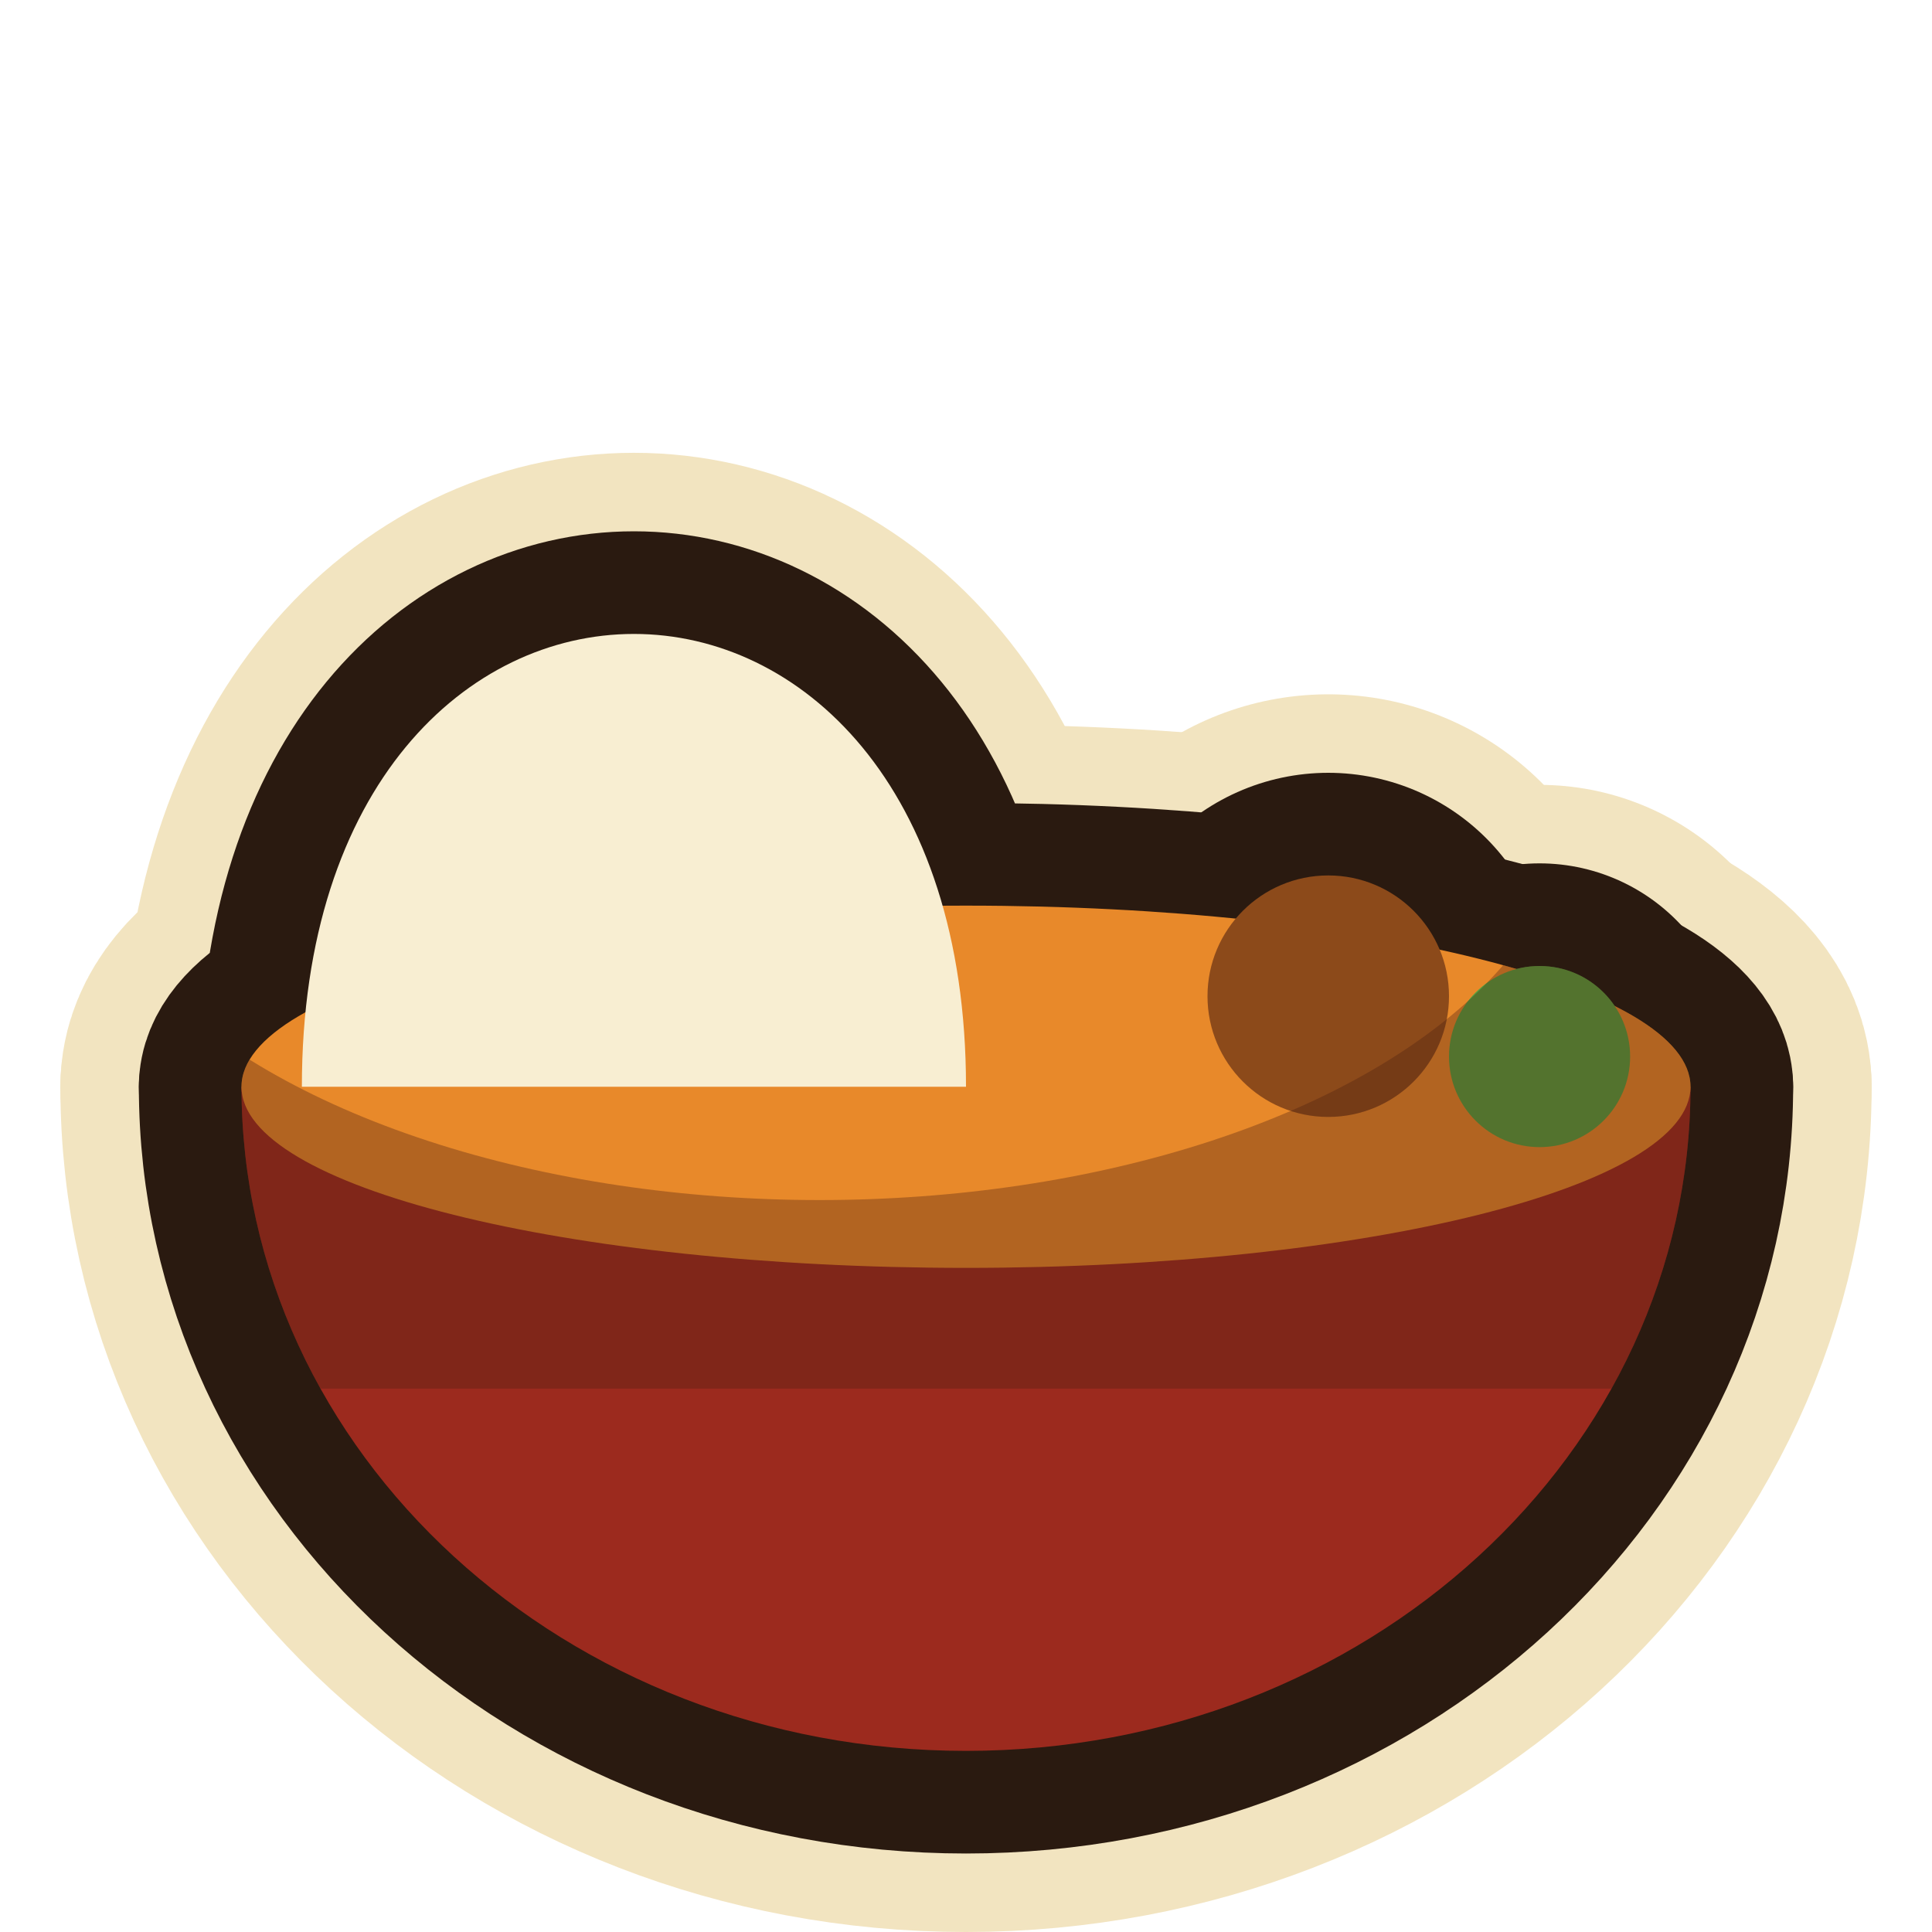
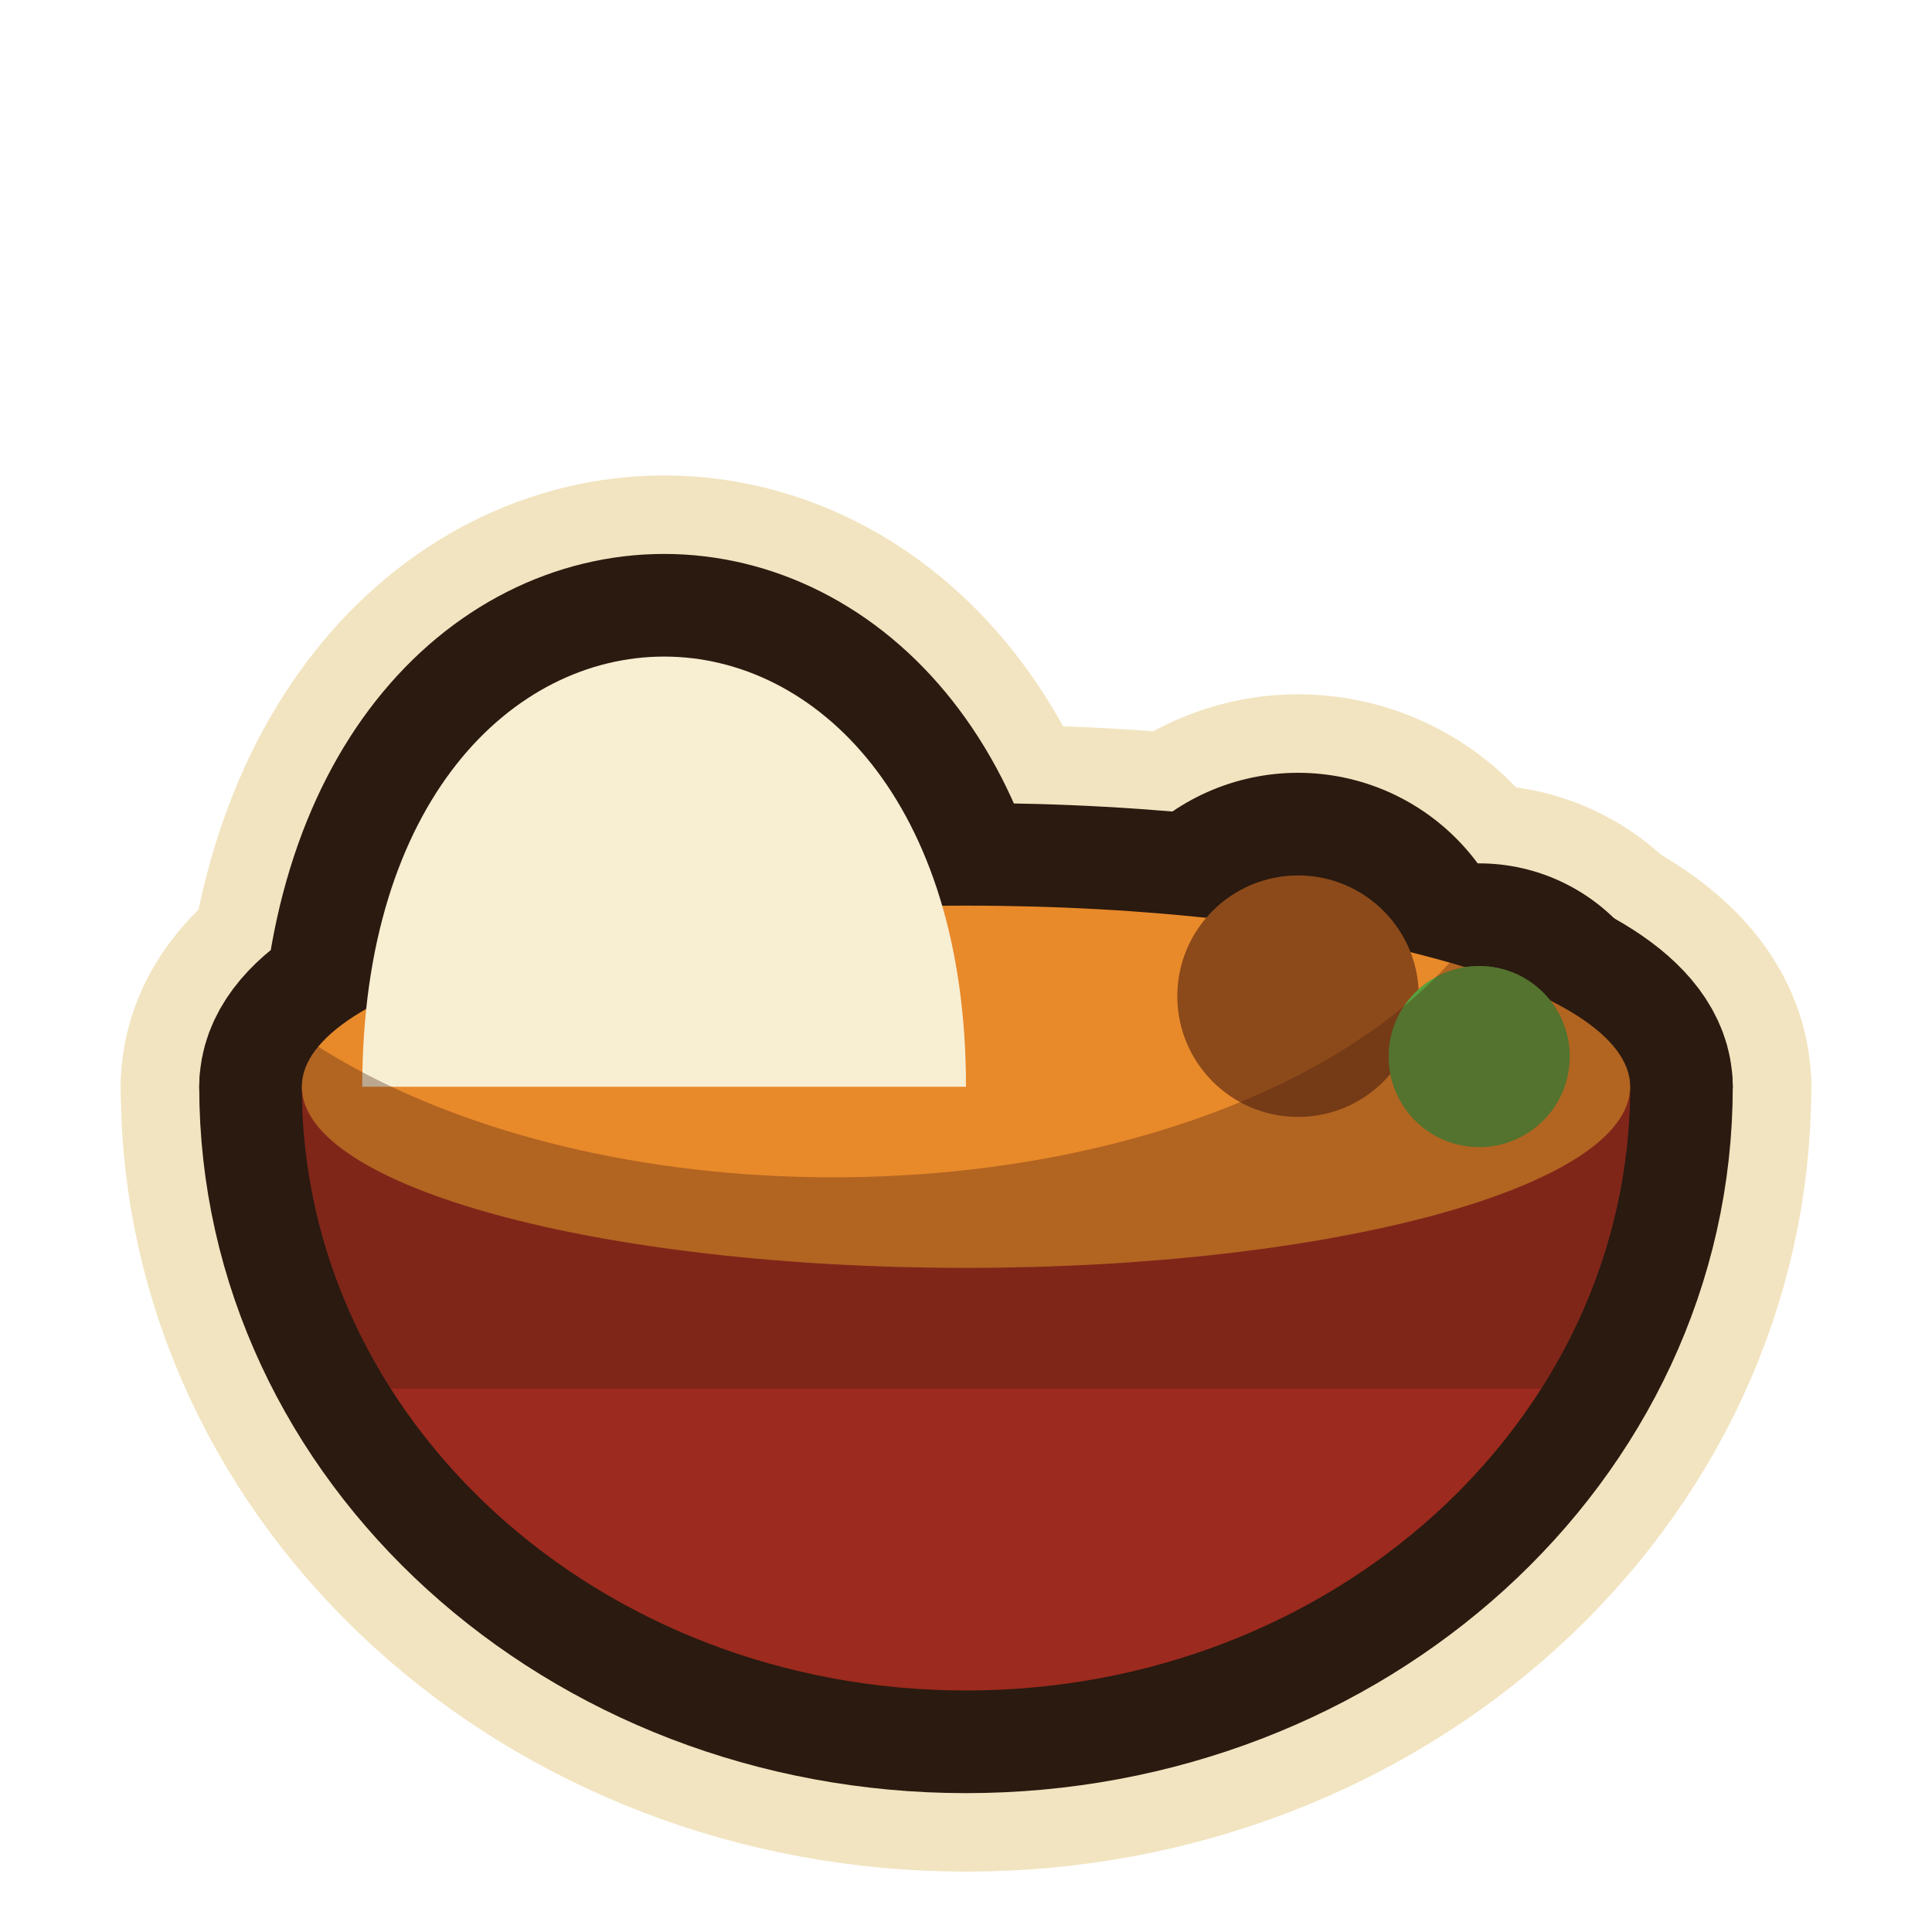
<svg xmlns="http://www.w3.org/2000/svg" viewBox="0 0 64 64" role="img" aria-label="curry">
  <g fill="#f2e4c0" stroke="#f2e4c0" stroke-linejoin="round" stroke-linecap="round" stroke-width="12">
-     <path d="M8 36H56A24 22 0 0 1 8 36Z" />
-     <path d="M8 36a24 6 0 1 1 48 0a24 6 0 1 1-48 0zM10 36C10 16 32 16 32 36Z" />
-     <path d="M44 33h0" stroke-width="20" />
-     <path d="M51 35h0" stroke-width="18" />
+     <path d="M10 36H54A22 20 0 0 1 10 36Z" />
+     <path d="M10 36a22 6 0 1 1 44 0a22 6 0 1 1-44 0zM12 36C12 17 32 17 32 36Z" />
+     <path d="M43 33h0" stroke-width="20" />
+     <path d="M49 35h0" stroke-width="18" />
  </g>
  <g fill="#2a1a10" stroke="#2a1a10" stroke-linejoin="round" stroke-linecap="round" stroke-width="6.8">
-     <path d="M8 36H56A24 22 0 0 1 8 36Z" />
-     <path d="M8 36a24 6 0 1 1 48 0a24 6 0 1 1-48 0zM10 36C10 16 32 16 32 36Z" />
-     <path d="M44 33h0" stroke-width="14.8" />
-     <path d="M51 35h0" stroke-width="12.8" />
+     <path d="M10 36H54A22 20 0 0 1 10 36Z" />
+     <path d="M10 36a22 6 0 1 1 44 0a22 6 0 1 1-44 0zM12 36C12 17 32 17 32 36Z" />
+     <path d="M43 33h0" stroke-width="14.8" />
+     <path d="M49 35h0" stroke-width="12.8" />
  </g>
-   <path d="M8 36H56A24 22 0 0 1 8 36Z" fill="#9c2a1e" />
-   <ellipse cx="32" cy="36" rx="24" ry="6" fill="#e8892a" />
-   <circle cx="44" cy="33" r="4" fill="#8c4a1a" />
-   <circle cx="51" cy="35" r="3" fill="#58a03e" />
-   <path d="M10 36C10 16 32 16 32 36Z" fill="#f8eed2" />
+   <path d="M10 36H54A22 20 0 0 1 10 36Z" fill="#9c2a1e" />
+   <ellipse cx="32" cy="36" rx="22" ry="6" fill="#e8892a" />
+   <circle cx="43" cy="33" r="4" fill="#8c4a1a" />
+   <circle cx="49" cy="35" r="3" fill="#58a03e" />
+   <path d="M12 36C12 17 32 17 32 36Z" fill="#f8eed2" />
  <defs>
    <clipPath id="hl-ico-curry">
-       <path d="M8 36H56A24 22 0 0 1 8 36Z" />
-       <path d="M8 36a24 6 0 1 1 48 0a24 6 0 1 1-48 0zM40 33a4 4 0 1 1 8 0a4 4 0 1 1-8 0zM48 35a3 3 0 1 1 6 0a3 3 0 1 1-6 0zM10 36C10 16 32 16 32 36Z" />
+       <path d="M10 36H54A22 20 0 0 1 10 36Z" />
+       <path d="M10 36a22 6 0 1 1 44 0a22 6 0 1 1-44 0zM39 33a4 4 0 1 1 8 0a4 4 0 1 1-8 0zM46 35a3 3 0 1 1 6 0a3 3 0 1 1-6 0zM12 36C12 17 32 17 32 36Z" />
    </clipPath>
  </defs>
-   <path d="M4 12h56v34h-56zM2.2 25.4a25 13.5 0 1 0 49.9 0a25 13.5 0 1 0-49.9 0z" fill="#4a1c10" opacity=".34" fill-rule="evenodd" clip-path="url(#hl-ico-curry)" />
+   <path d="M6 13h52v33h-52zM4.7 26a22.9 13 0 1 0 45.8 0a22.9 13 0 1 0-45.8 0z" fill="#4a1c10" opacity=".34" fill-rule="evenodd" clip-path="url(#hl-ico-curry)" />
</svg>
